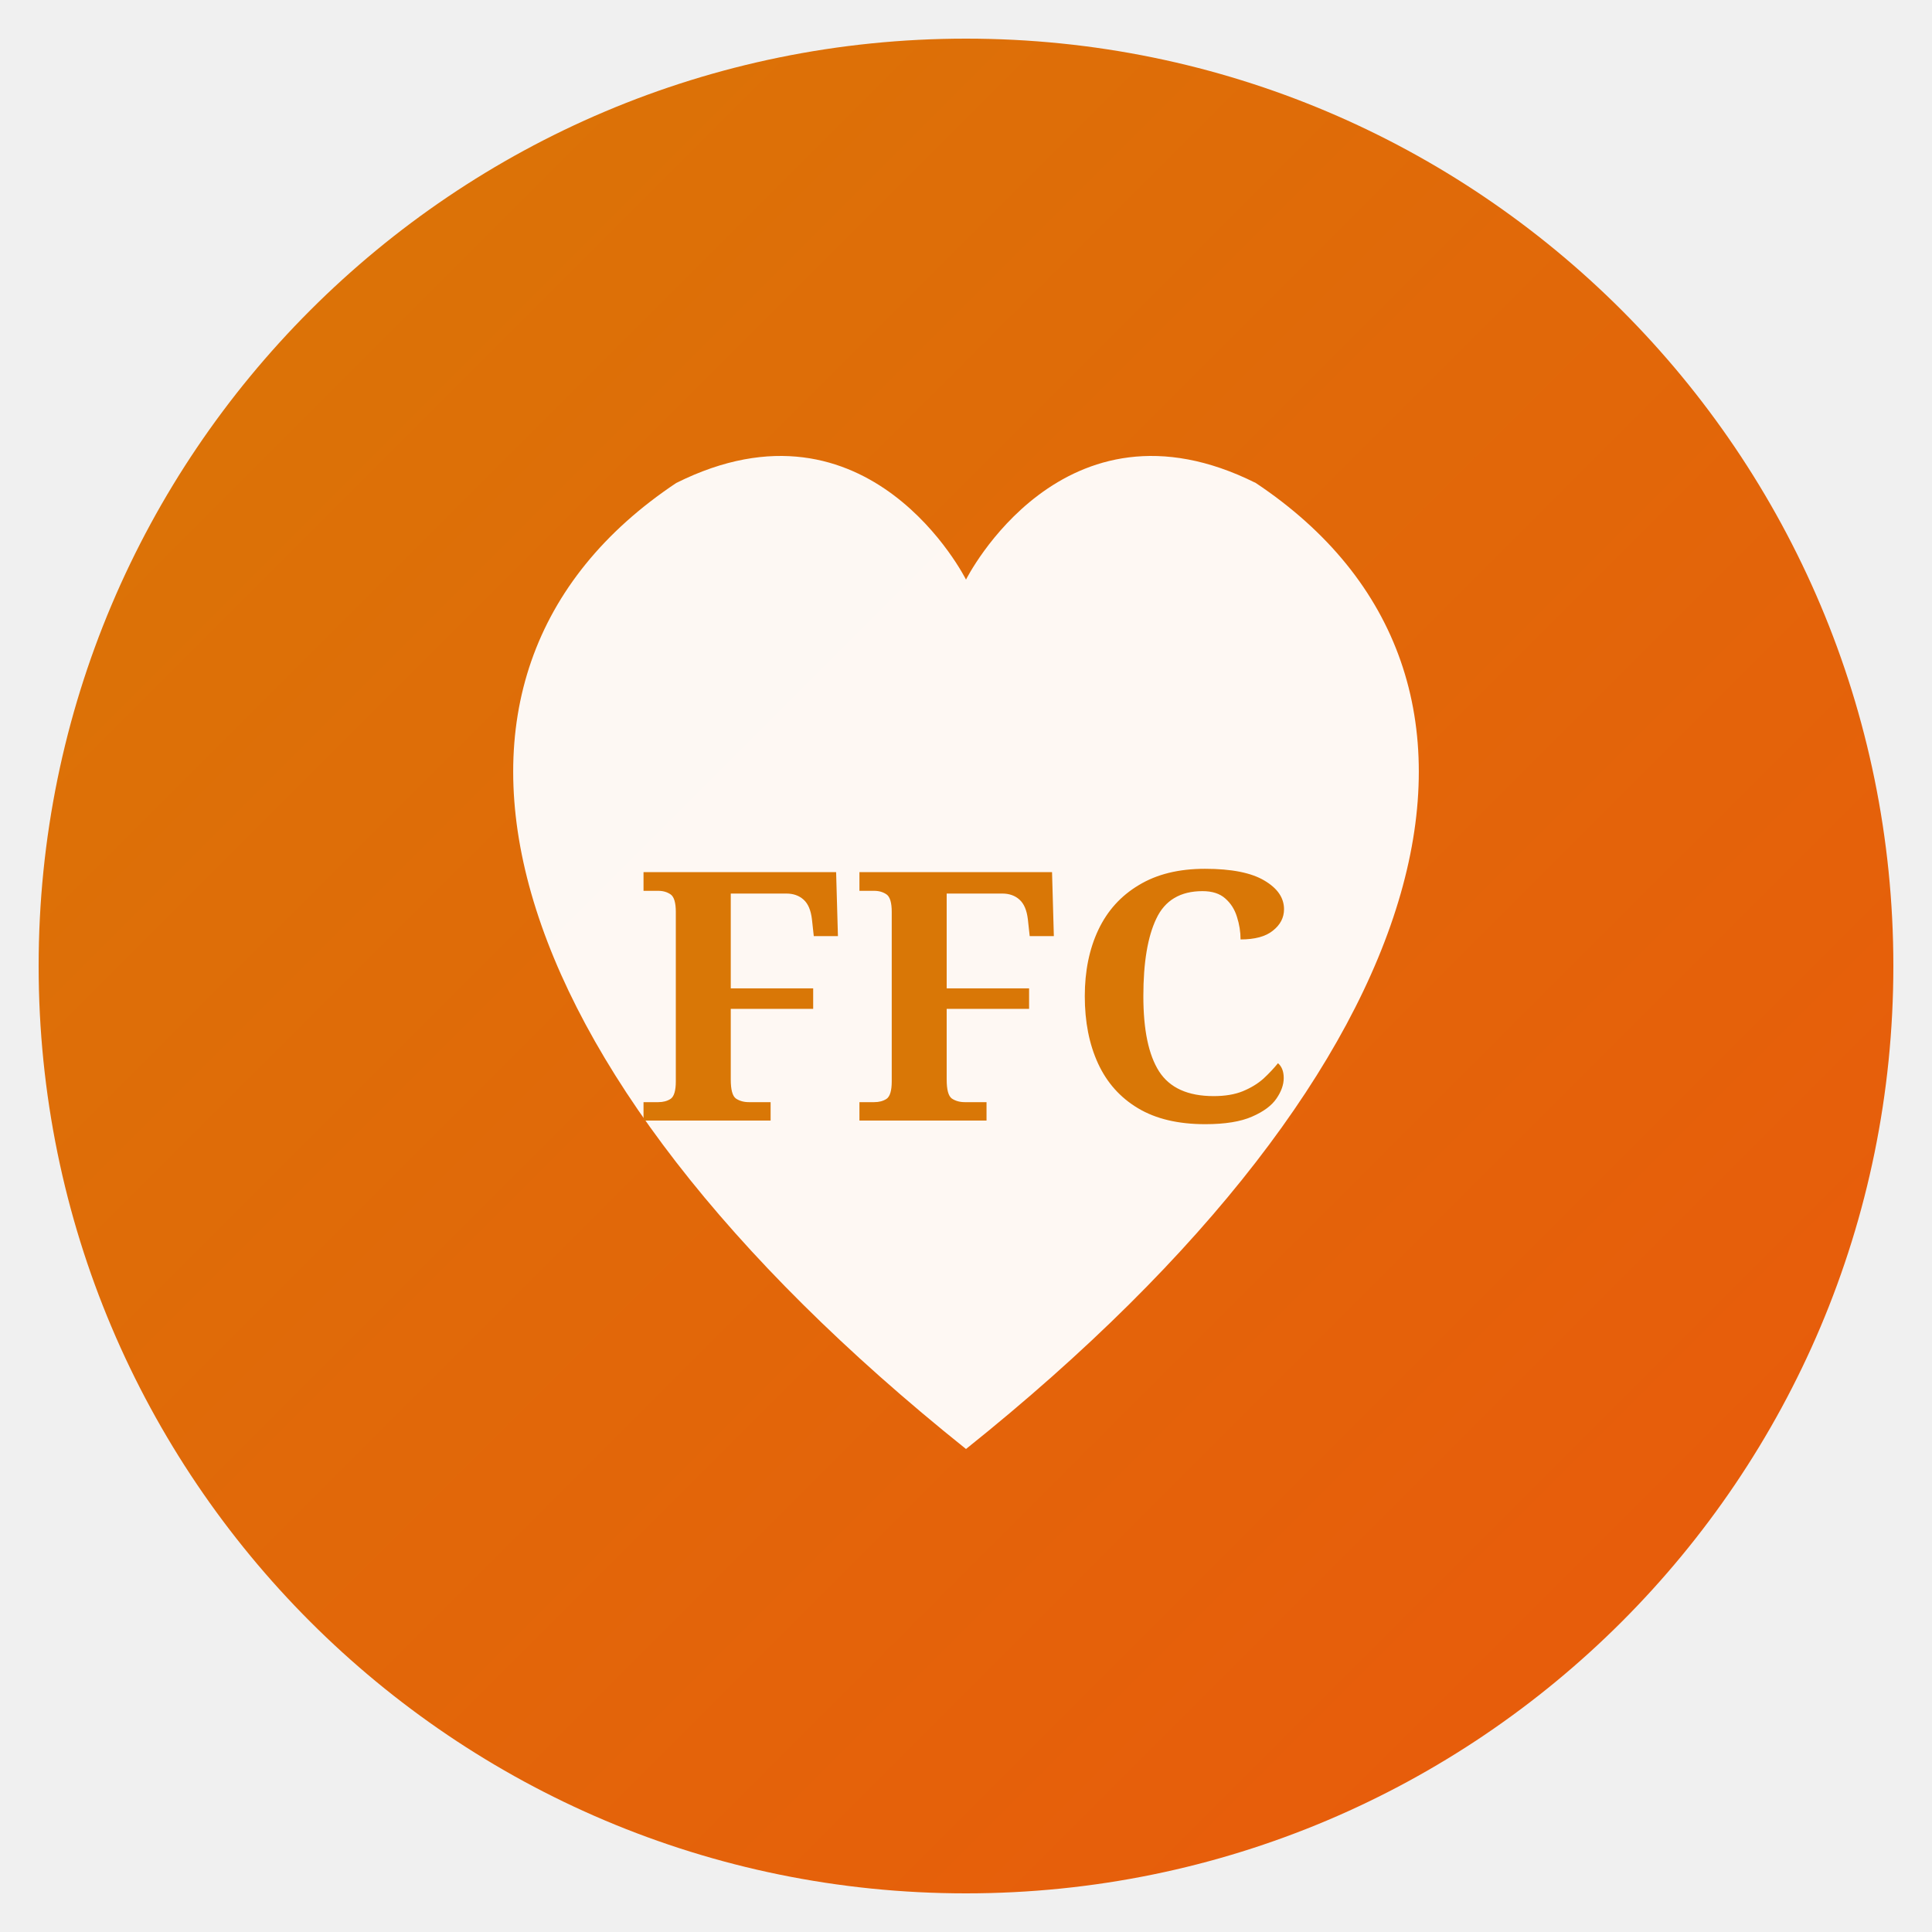
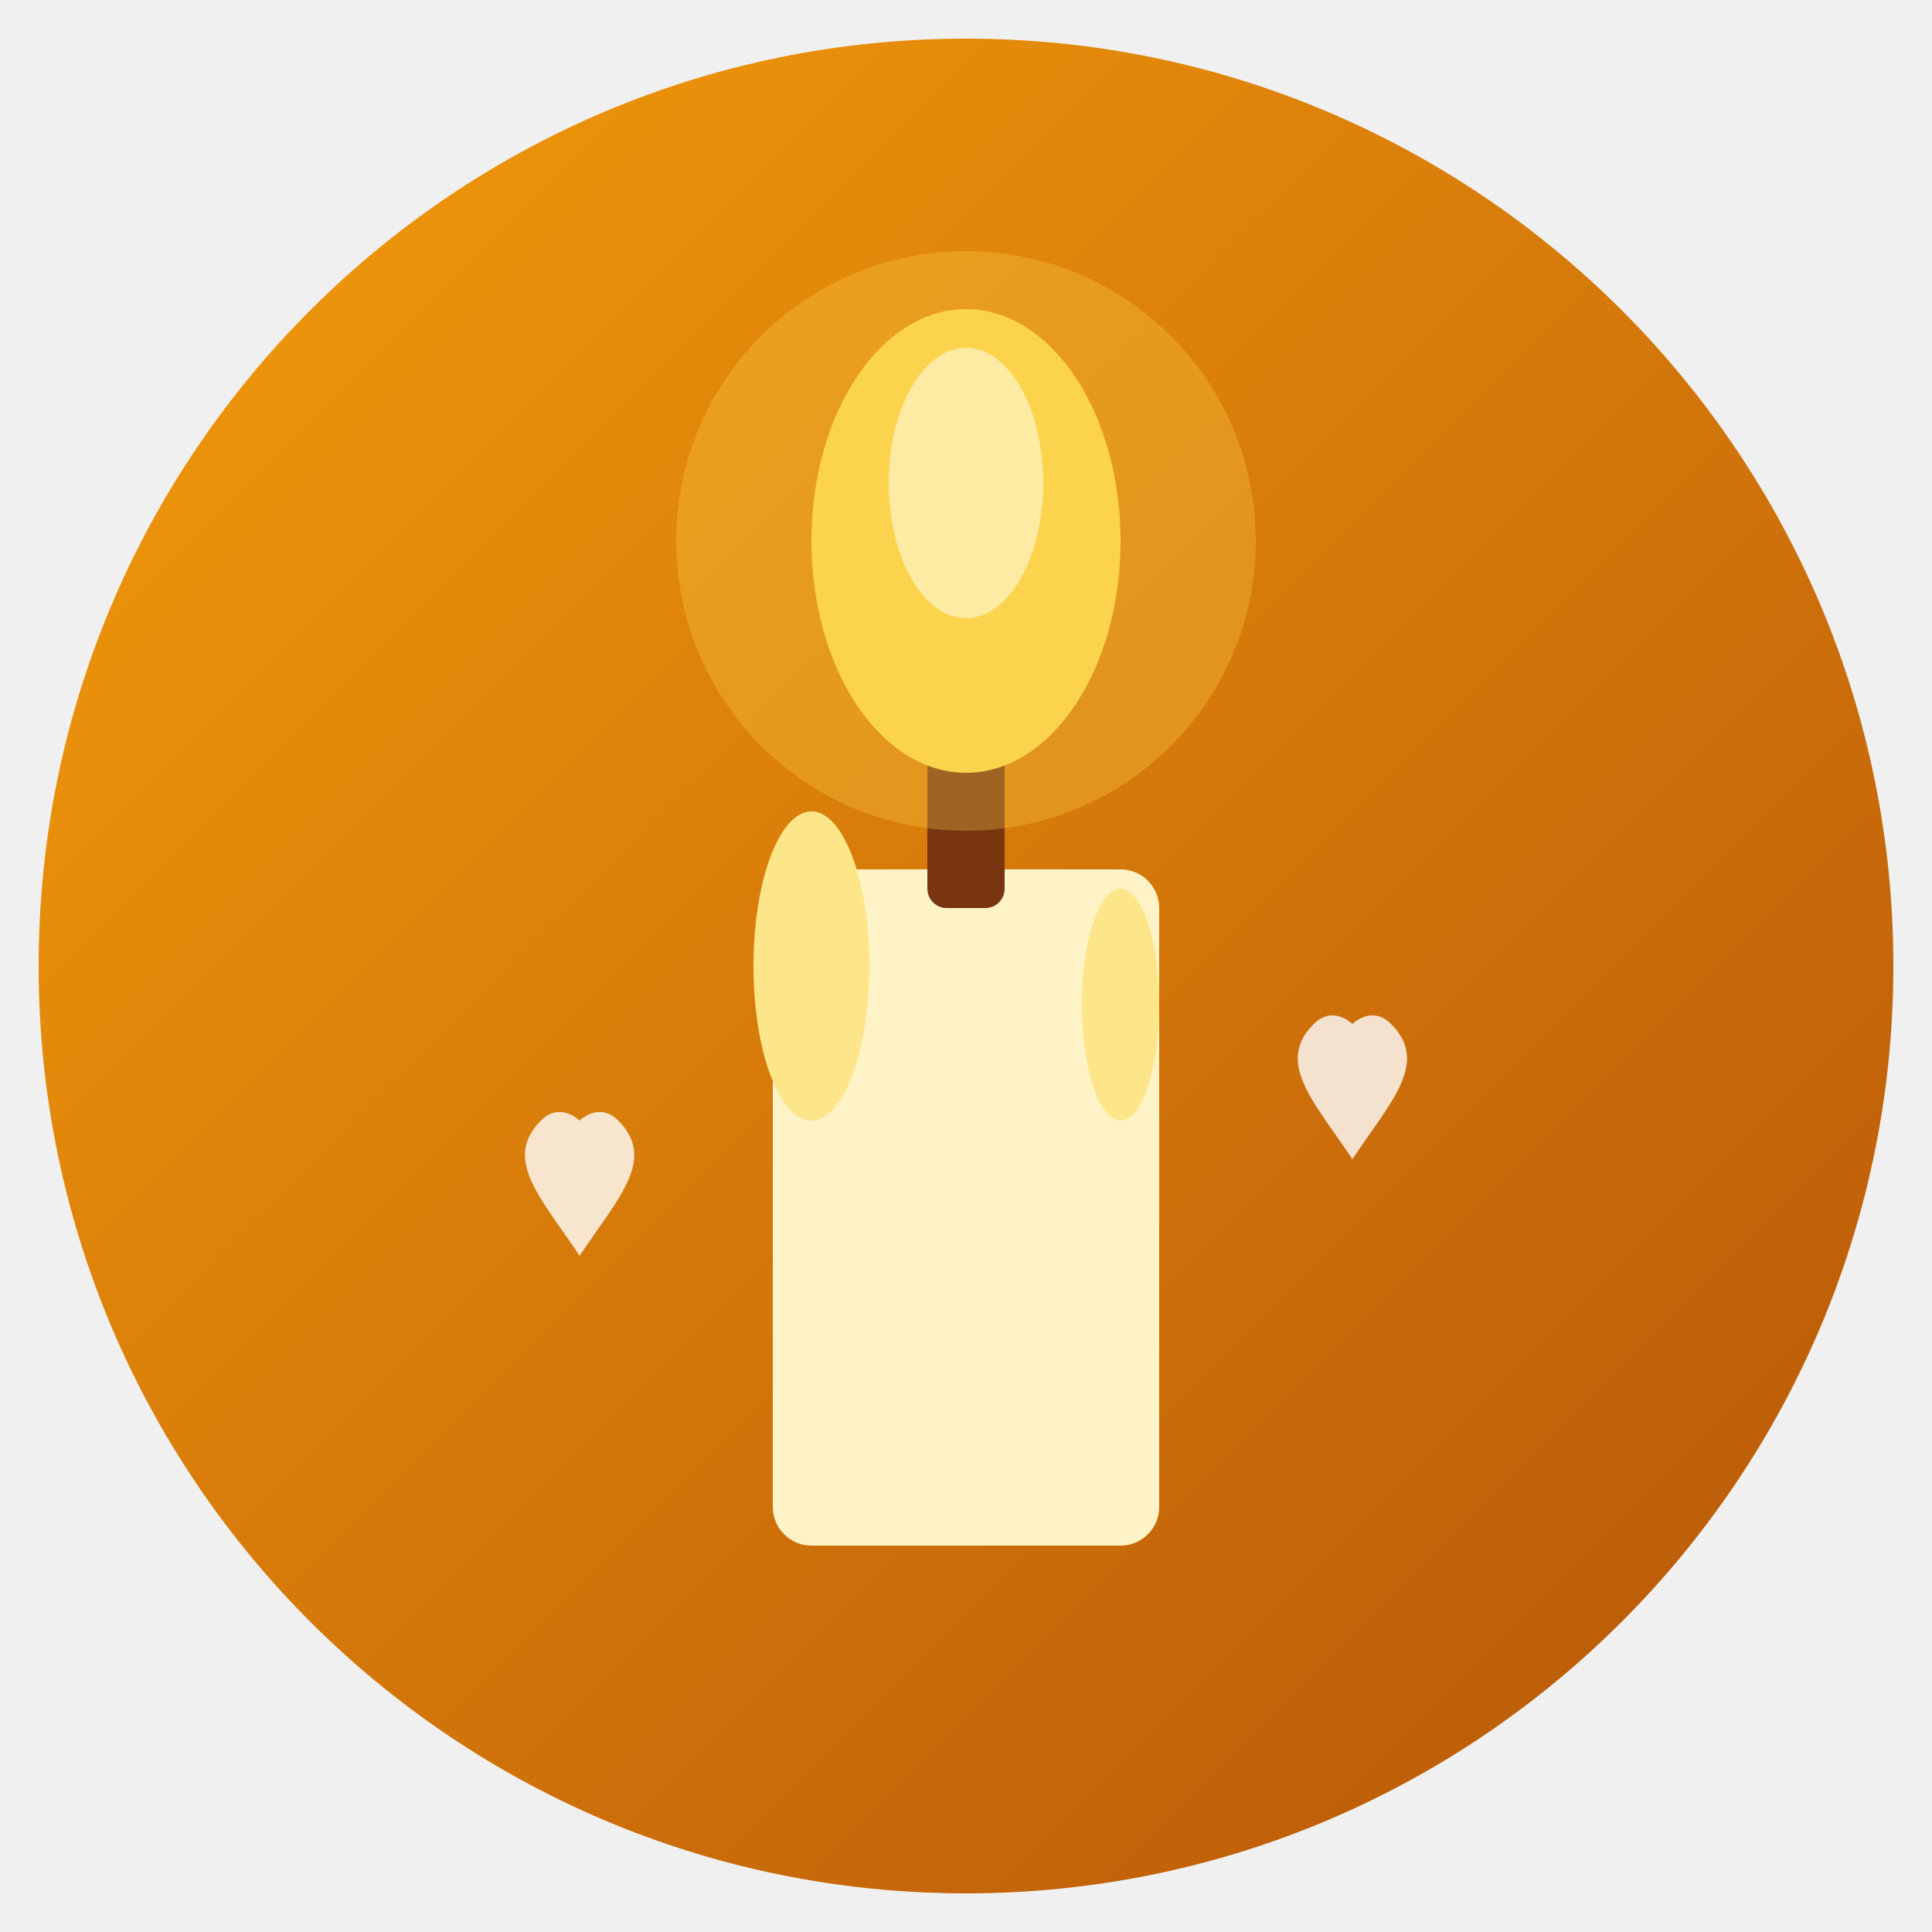
<svg xmlns="http://www.w3.org/2000/svg" viewBox="0 0 100 100">
  <defs>
-     <linearGradient id="ffcGrad" x1="0%" y1="0%" x2="100%" y2="100%">
-       <stop offset="0%" style="stop-color:#D97706;stop-opacity:1" />
-       <stop offset="100%" style="stop-color:#EA580C;stop-opacity:1" />
+     <linearGradient id="candleGrad" x1="0%" y1="0%" x2="100%" y2="100%">
+       <stop offset="0%" style="stop-color:#F59E0B" />
+       <stop offset="100%" style="stop-color:#B45309" />
    </linearGradient>
+     <radialGradient id="glowGrad" cx="50%" cy="30%" r="50%">
+       <stop offset="0%" style="stop-color:#FEF3C7" />
+       <stop offset="100%" style="stop-color:#F59E0B" />
+     </radialGradient>
  </defs>
-   <circle cx="50" cy="50" r="48" fill="url(#ffcGrad)" />
-   <path d="M50 75 C25 55 20 35 35 25 C45 20 50 30 50 30 C50 30 55 20 65 25 C80 35 75 55 50 75" fill="white" opacity="0.95" />
-   <text x="50" y="58" font-family="Georgia, serif" font-size="18" font-weight="bold" fill="#D97706" text-anchor="middle">FFC</text>
+   <circle cx="50" cy="50" r="48" fill="url(#candleGrad)" />
+   <rect x="40" y="45" width="20" height="35" rx="2" fill="#FEF3C7" />
+   <ellipse cx="42" cy="50" rx="3" ry="8" fill="#FDE68A" />
+   <ellipse cx="58" cy="52" rx="2" ry="6" fill="#FDE68A" />
+   <rect x="48" y="35" width="4" height="12" rx="1" fill="#78350F" />
+   <ellipse cx="50" cy="28" rx="8" ry="12" fill="#FCD34D" />
+   <ellipse cx="50" cy="25" rx="4" ry="7" fill="#FEF3C7" />
+   <circle cx="50" cy="28" r="15" fill="#FCD34D" opacity="0.3" />
+   <path d="M30 65 C28 62 26 60 28 58 C29 57 30 58 30 58 C30 58 31 57 32 58 C34 60 32 62 30 65" fill="white" opacity="0.8" />
+   <path d="M70 60 C68 57 66 55 68 53 C69 52 70 53 70 53 C70 53 71 52 72 53 C74 55 72 57 70 60" fill="white" opacity="0.8" />
</svg>
